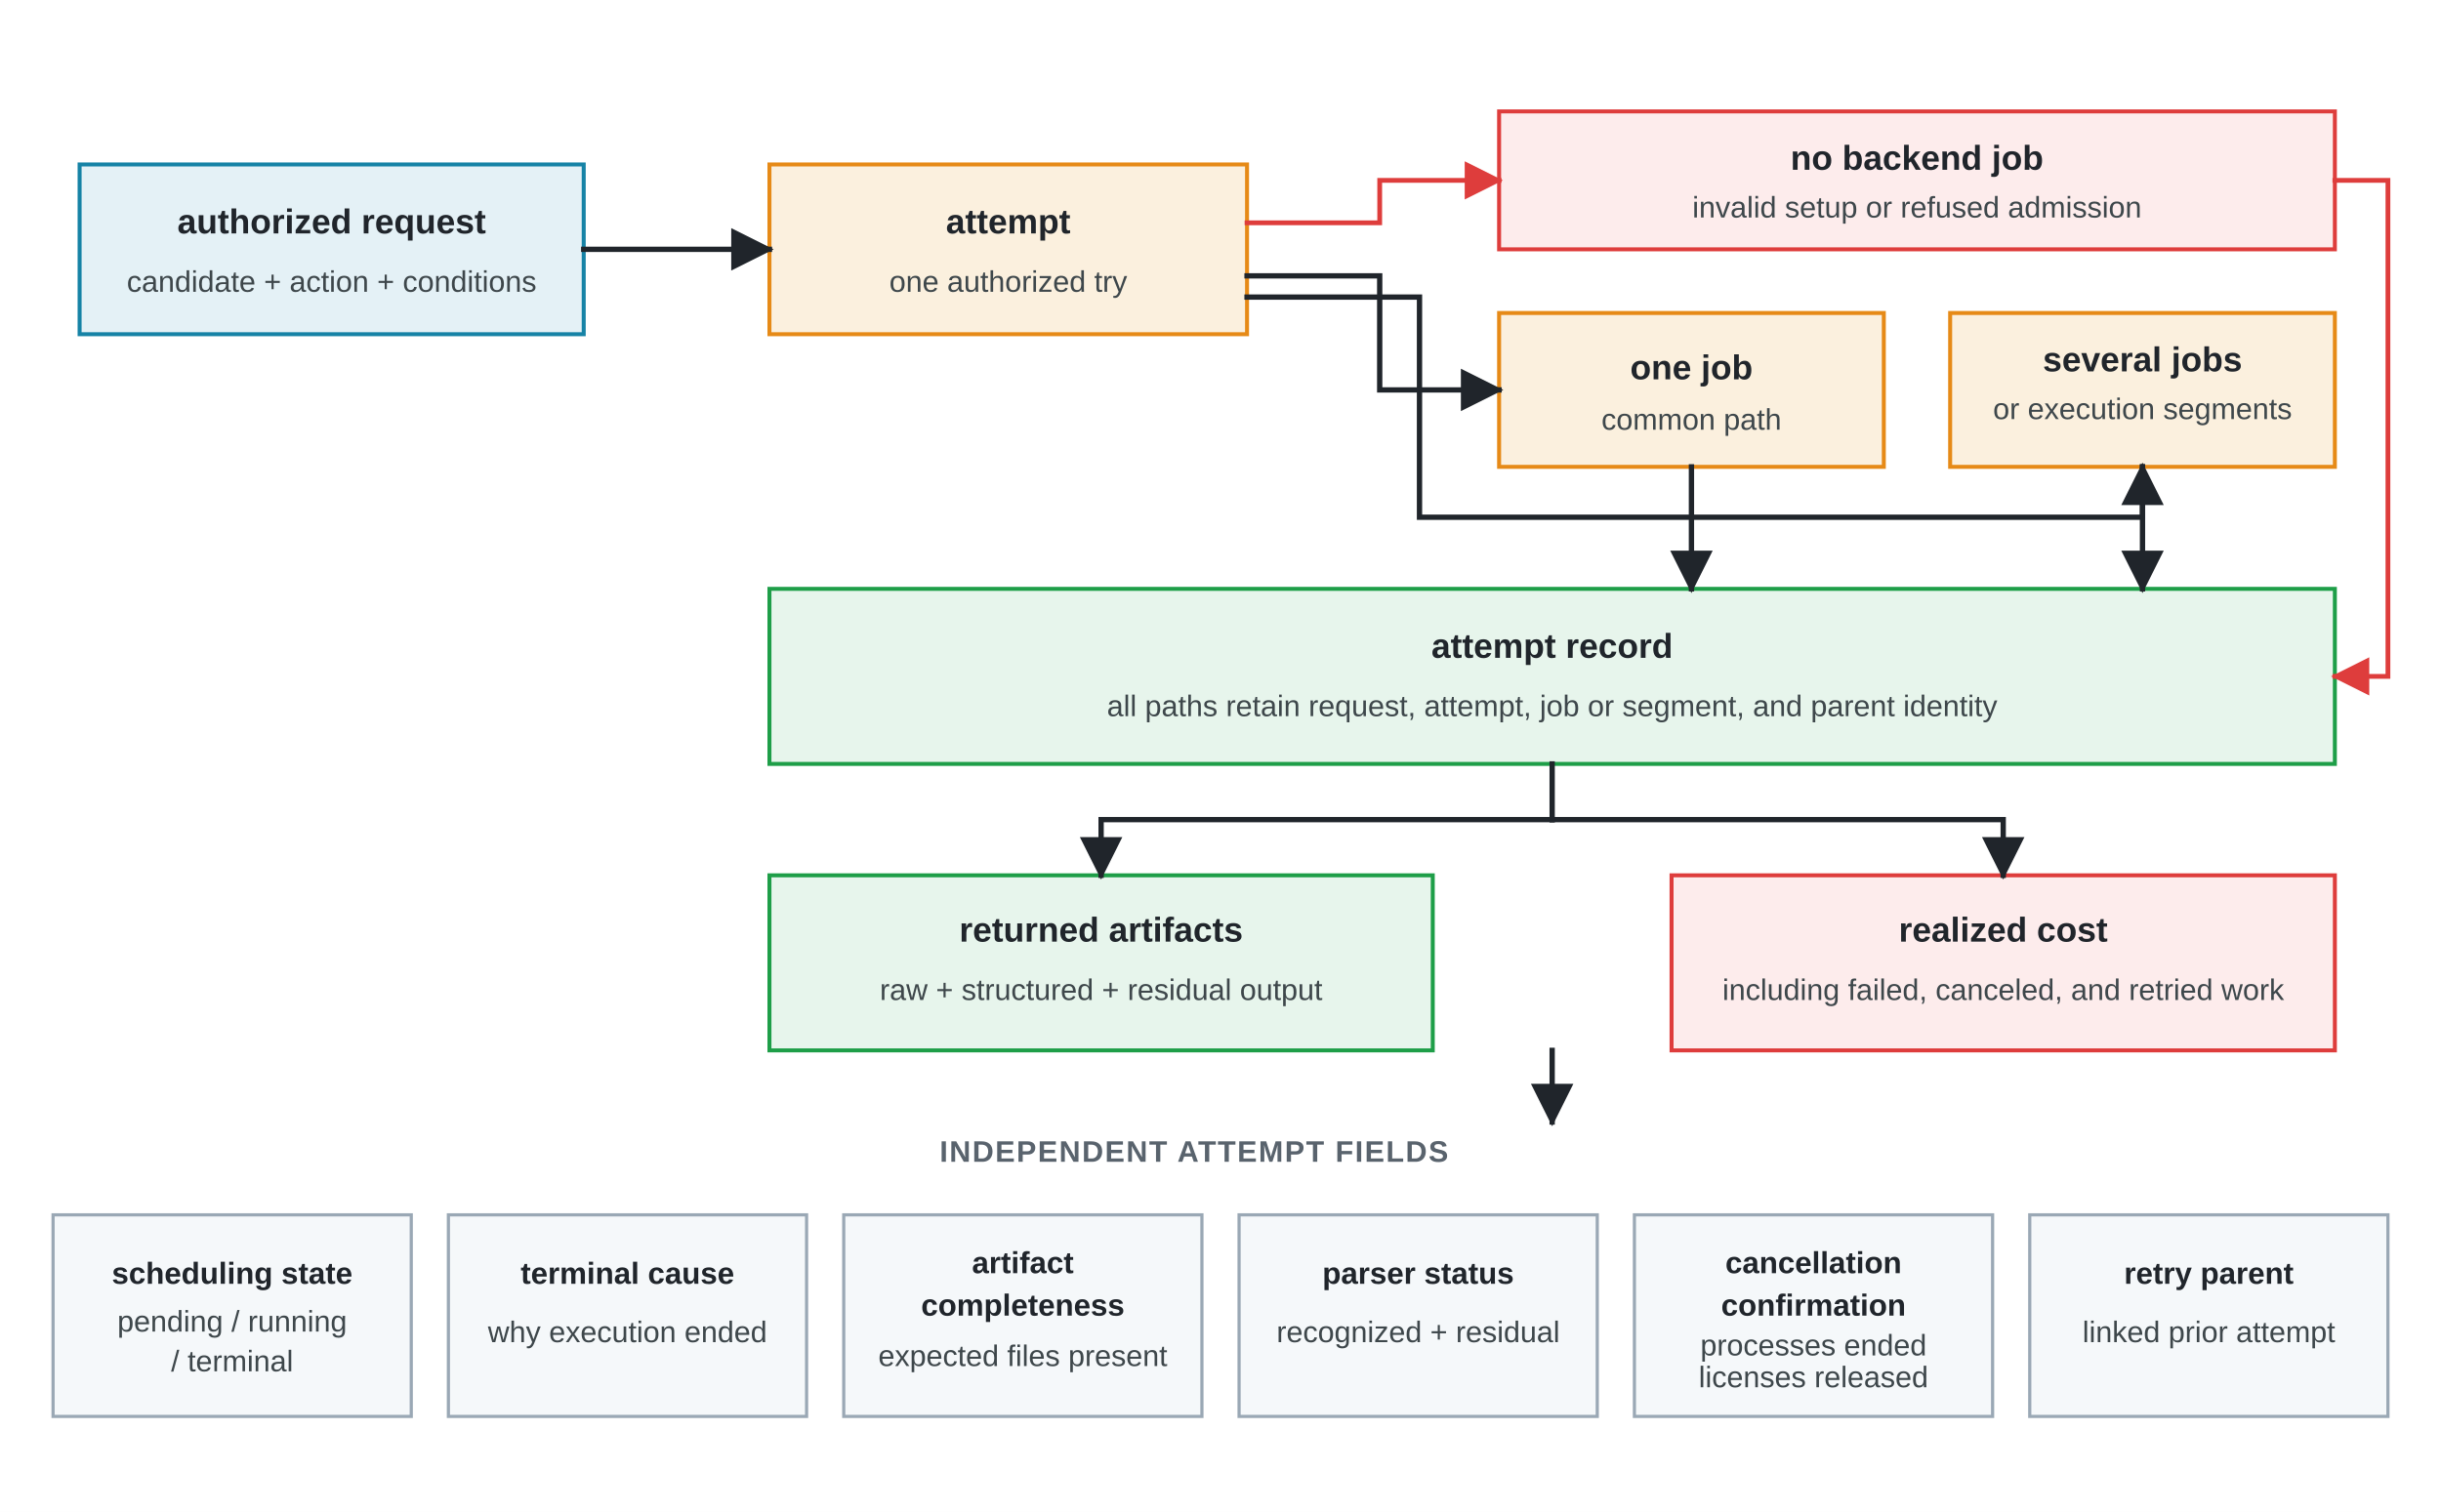
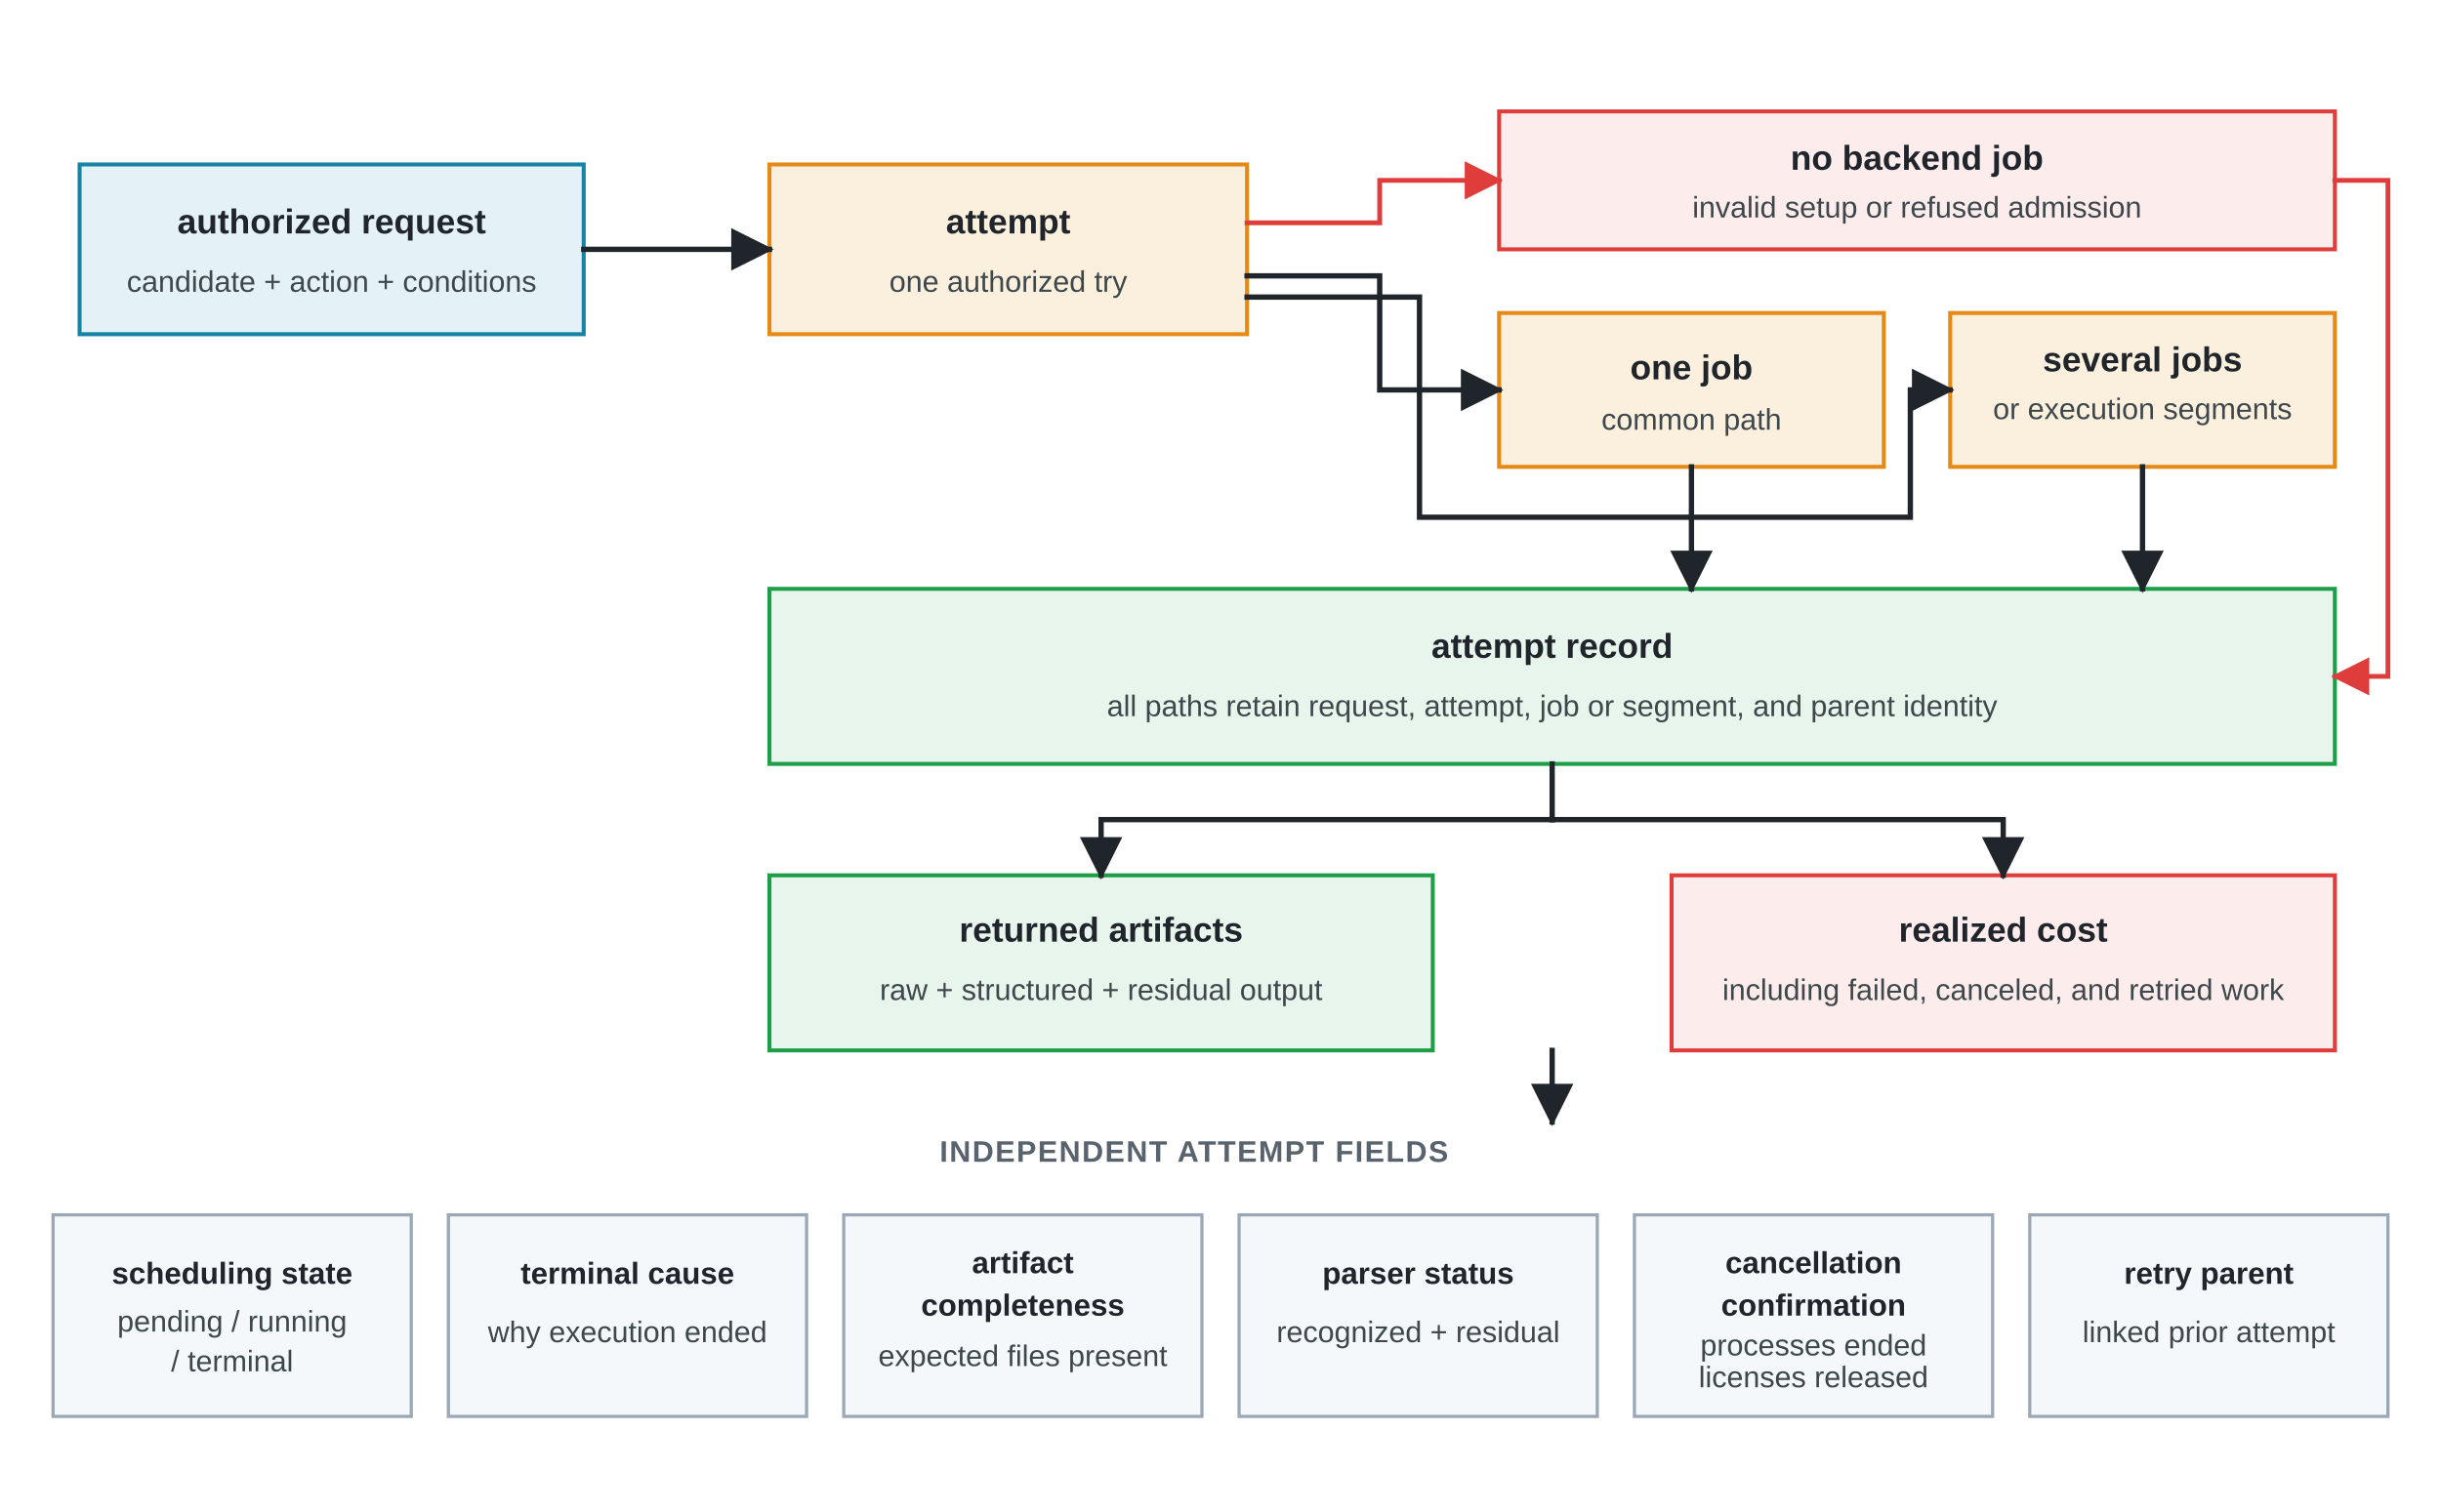
<svg xmlns="http://www.w3.org/2000/svg" viewBox="0 0 920 570" role="img" aria-labelledby="runtime-state-title runtime-state-desc">
  <defs>
    <marker id="arrow-dark" viewBox="0 0 10 10" refX="9" refY="5" markerWidth="8" markerHeight="8" orient="auto">
      <path d="M 0 0 L 10 5 L 0 10 z" fill="#20252B" />
    </marker>
    <marker id="arrow-red" viewBox="0 0 10 10" refX="9" refY="5" markerWidth="8" markerHeight="8" orient="auto">
      <path d="M 0 0 L 10 5 L 0 10 z" fill="#DE3D3C" />
    </marker>
    <style>
      .font { font-family: Arial, Helvetica, sans-serif; }
      .teal { fill: #E4F1F6; stroke: #1683A6; stroke-width: 1.5; }
      .amber { fill: #FBF0DE; stroke: #E68A17; stroke-width: 1.5; }
      .green { fill: #E7F5EC; stroke: #1E9E48; stroke-width: 1.5; }
      .red { fill: #FDECEC; stroke: #DE3D3C; stroke-width: 1.5; }
      .neutral { fill: #F5F8FA; stroke: #9AA8B5; stroke-width: 1.2; }
      .label { font-size: 13px; font-weight: 700; fill: #20252B; }
      .small { font-size: 11.2px; fill: #3E474B; }
      .field { font-size: 11.5px; font-weight: 700; fill: #20252B; }
      .group { font-size: 11.2px; font-weight: 700; fill: #59636D; letter-spacing: 0.55px; }
      .arrow { fill: none; stroke: #20252B; stroke-width: 2; stroke-linecap: square; stroke-linejoin: miter; marker-end: url(#arrow-dark); }
      .red-arrow { fill: none; stroke: #DE3D3C; stroke-width: 1.8; stroke-linecap: square; stroke-linejoin: miter; marker-end: url(#arrow-red); }
      .stem { fill: none; stroke: #20252B; stroke-width: 2; stroke-linecap: square; stroke-linejoin: miter; }
    </style>
  </defs>
  <rect width="920" height="570" fill="#FFFFFF" />
  <g class="font">
    <rect class="teal" x="30" y="62" width="190" height="64" />
    <text class="label" x="125" y="88" text-anchor="middle">authorized request</text>
    <text class="small" x="125" y="110" text-anchor="middle">candidate + action + conditions</text>
    <rect class="amber" x="290" y="62" width="180" height="64" />
    <text class="label" x="380" y="88" text-anchor="middle">attempt</text>
    <text class="small" x="380" y="110" text-anchor="middle">one authorized try</text>
    <rect class="red" x="565" y="42" width="315" height="52" />
    <text class="label" x="722.5" y="64" text-anchor="middle">no backend job</text>
    <text class="small" x="722.5" y="82" text-anchor="middle">invalid setup or refused admission</text>
    <rect class="amber" x="565" y="118" width="145" height="58" />
    <text class="label" x="637.5" y="143" text-anchor="middle">one job</text>
    <text class="small" x="637.5" y="162" text-anchor="middle">common path</text>
    <rect class="amber" x="735" y="118" width="145" height="58" />
    <text class="label" x="807.5" y="140" text-anchor="middle">several jobs</text>
    <text class="small" x="807.5" y="158" text-anchor="middle">or execution segments</text>
    <rect class="green" x="290" y="222" width="590" height="66" />
    <text class="label" x="585" y="248" text-anchor="middle">attempt record</text>
    <text class="small" x="585" y="270" text-anchor="middle">all paths retain request, attempt, job or segment, and parent identity</text>
    <rect class="green" x="290" y="330" width="250" height="66" />
    <text class="label" x="415" y="355" text-anchor="middle">returned artifacts</text>
    <text class="small" x="415" y="377" text-anchor="middle">raw + structured + residual output</text>
    <rect class="red" x="630" y="330" width="250" height="66" />
    <text class="label" x="755" y="355" text-anchor="middle">realized cost</text>
    <text class="small" x="755" y="377" text-anchor="middle">including failed, canceled, and retried work</text>
    <text class="group" x="450" y="438" text-anchor="middle">INDEPENDENT ATTEMPT FIELDS</text>
    <rect class="neutral" x="20" y="458" width="135" height="76" />
    <text class="field" x="87.5" y="484" text-anchor="middle">scheduling state</text>
    <text class="small" x="87.5" y="502" text-anchor="middle">pending / running</text>
    <text class="small" x="87.5" y="517" text-anchor="middle">/ terminal</text>
    <rect class="neutral" x="169" y="458" width="135" height="76" />
    <text class="field" x="236.5" y="484" text-anchor="middle">terminal cause</text>
    <text class="small" x="236.5" y="506" text-anchor="middle">why execution ended</text>
    <rect class="neutral" x="318" y="458" width="135" height="76" />
    <text class="field" x="385.5" y="480" text-anchor="middle">artifact</text>
    <text class="field" x="385.5" y="496" text-anchor="middle">completeness</text>
    <text class="small" x="385.5" y="515" text-anchor="middle">expected files present</text>
    <rect class="neutral" x="467" y="458" width="135" height="76" />
    <text class="field" x="534.5" y="484" text-anchor="middle">parser status</text>
    <text class="small" x="534.5" y="506" text-anchor="middle">recognized + residual</text>
    <rect class="neutral" x="616" y="458" width="135" height="76" />
    <text class="field" x="683.5" y="480" text-anchor="middle">cancellation</text>
    <text class="field" x="683.5" y="496" text-anchor="middle">confirmation</text>
    <text class="small" x="683.5" y="511" text-anchor="middle">processes ended</text>
    <text class="small" x="683.5" y="523" text-anchor="middle">licenses released</text>
    <rect class="neutral" x="765" y="458" width="135" height="76" />
    <text class="field" x="832.5" y="484" text-anchor="middle">retry parent</text>
    <text class="small" x="832.5" y="506" text-anchor="middle">linked prior attempt</text>
    <path class="arrow" d="M 220 94 H 290" />
    <path class="red-arrow" d="M 470 84 H 520 V 68 H 565" />
    <path class="arrow" d="M 470 104 H 520 V 147 H 565" />
-     <path class="arrow" d="M 470 112 H 535 V 195 H 807.5 V 176" />
+     <path class="arrow" d="M 470 112 H 535 V 195 H 720 V 147 H 735" />
    <path class="red-arrow" d="M 880 68 H 900 V 255 H 880" />
    <path class="arrow" d="M 637.5 176 V 222" />
    <path class="arrow" d="M 807.5 176 V 222" />
    <path class="stem" d="M 585 288 V 309" />
    <path class="arrow" d="M 585 309 H 415 V 330" />
    <path class="arrow" d="M 585 309 H 755 V 330" />
    <path class="arrow" d="M 585 396 V 423" />
  </g>
</svg>
